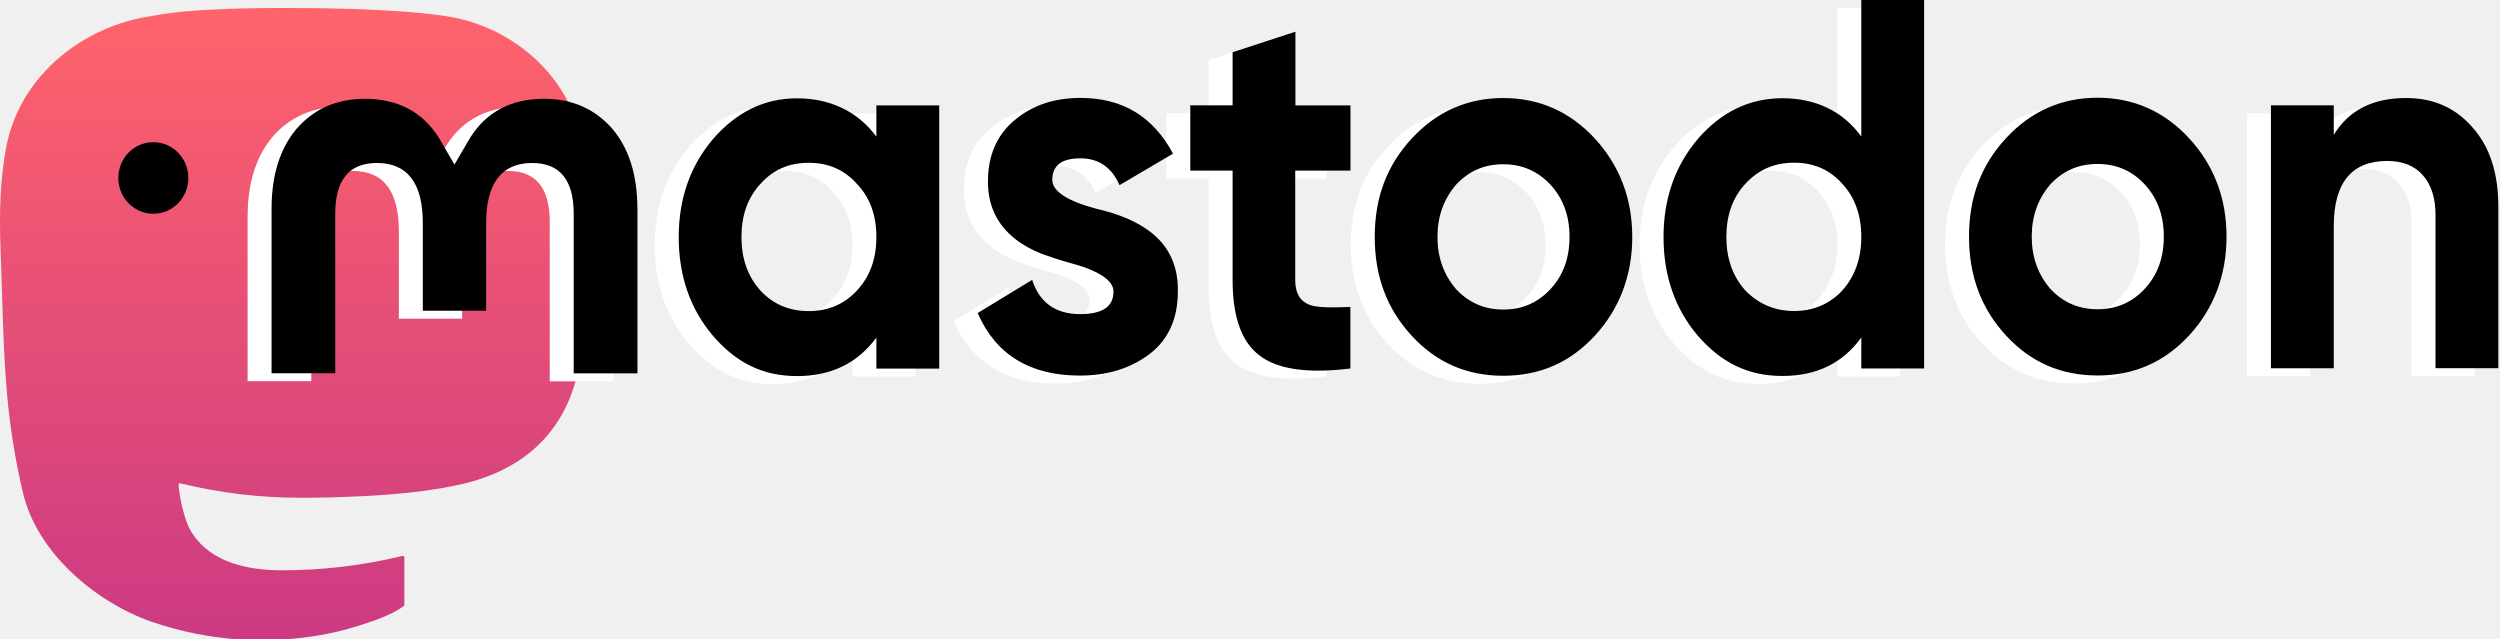
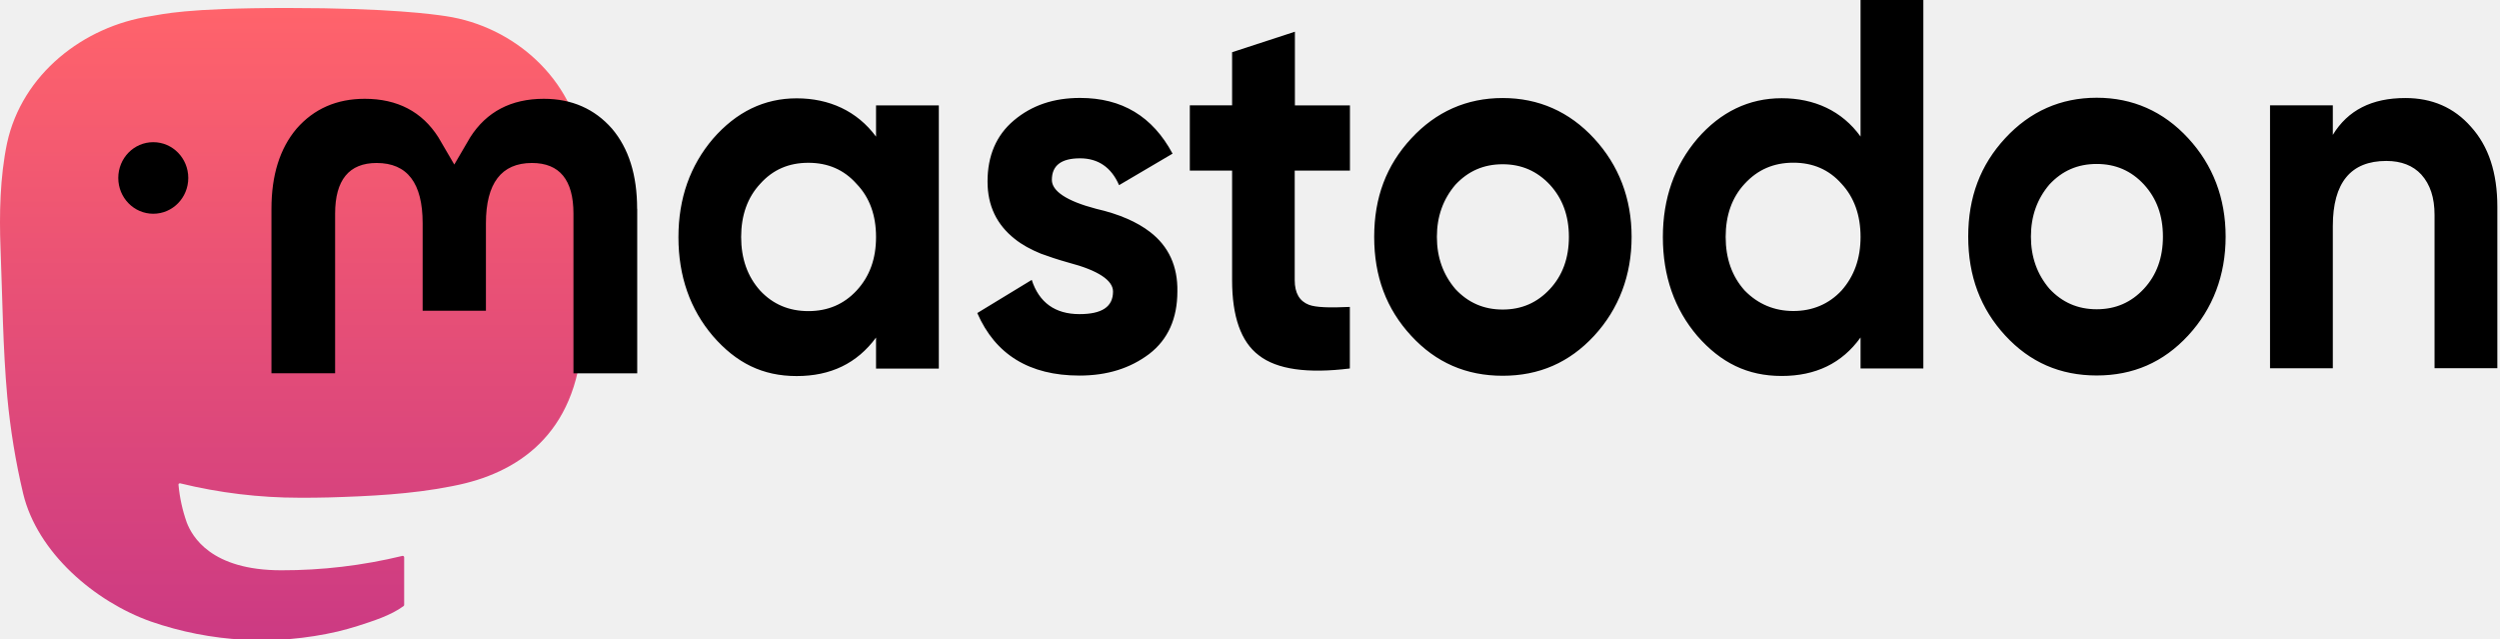
- <svg xmlns="http://www.w3.org/2000/svg" xmlns:xlink="http://www.w3.org/1999/xlink" width="313px" height="80px" viewBox="0 0 313 80" version="1.1">
+ <svg xmlns="http://www.w3.org/2000/svg" xmlns:xlink="http://www.w3.org/1999/xlink" width="261px" height="66.709px" viewBox="0 0 261 66.709" version="1.1">
  <defs>
    <linearGradient gradientUnits="objectBoundingBox" x1="0.5" y1="0" x2="0.5" y2="1" id="gradient_1">
      <stop offset="0.161%" stop-color="#FF636B" />
      <stop offset="100%" stop-color="#CC3A83" />
    </linearGradient>
-     <path d="M313 0L313 0L313 80L0 80L0 0L313 0Z" id="path_1" />
+     <path d="M261 0L261 0L261 66.709L0 66.709L0 0L261 0Z" id="path_1" />
    <clipPath id="clip_1">
      <use xlink:href="#path_1" clip-rule="evenodd" fill-rule="evenodd" />
    </clipPath>
  </defs>
  <g id="logo-full-black(1)">
-     <path d="M313 0L313 0L313 80L0 80L0 0L313 0Z" id="logo-full-black(1)" fill="none" stroke="none" />
-     <path d="M72.945 18.521C71.817 10.022 64.504 3.313 55.846 2.023C54.381 1.804 48.845 1 36.021 1L35.925 1C23.088 1 20.338 1.804 18.873 2.023C10.443 3.289 2.758 9.304 0.885 17.912C-0.004 22.149 -0.1 26.849 0.068 31.159C0.308 37.344 0.357 43.505 0.909 49.666C1.293 53.757 1.954 57.811 2.902 61.805C4.679 69.183 11.86 75.32 18.897 77.816C26.426 80.421 34.532 80.859 42.289 79.07C43.141 78.863 43.982 78.632 44.823 78.364C46.708 77.755 48.917 77.073 50.55 75.88C50.575 75.868 50.587 75.843 50.599 75.819C50.611 75.794 50.623 75.77 50.623 75.734L50.623 69.768C50.623 69.768 50.623 69.719 50.599 69.695C50.599 69.67 50.575 69.646 50.55 69.634C50.526 69.621 50.502 69.609 50.478 69.597C50.454 69.597 50.43 69.597 50.406 69.597C45.435 70.803 40.332 71.411 35.228 71.399C26.426 71.399 24.061 67.162 23.388 65.409C22.848 63.887 22.5 62.292 22.355 60.685C22.355 60.66 22.355 60.636 22.367 60.612C22.367 60.587 22.391 60.563 22.416 60.551C22.439 60.539 22.463 60.526 22.487 60.514L22.572 60.514C27.459 61.707 32.478 62.316 37.51 62.316C38.722 62.316 39.923 62.316 41.136 62.28C46.191 62.133 51.523 61.878 56.507 60.892C56.627 60.867 56.759 60.843 56.867 60.819C64.72 59.285 72.189 54.487 72.945 42.336C72.97 41.861 73.042 37.32 73.042 36.833C73.042 35.14 73.582 24.864 72.958 18.545L72.945 18.521L72.945 18.521Z" id="形状" fill="url(#gradient_1)" stroke="none" clip-path="url(#clip_1)" />
-     <path d="M14.814 22.281C14.814 19.797 16.772 17.801 19.197 17.801C21.623 17.801 23.58 19.81 23.58 22.281C23.58 24.753 21.623 26.762 19.197 26.762C16.772 26.762 14.814 24.753 14.814 22.281L14.814 22.281Z" id="形状" fill="#000000" stroke="none" clip-path="url(#clip_1)" />
-     <path d="M76.811 27.141L76.811 47.742L68.826 47.742L68.826 27.75C68.826 23.537 67.097 21.406 63.626 21.406C59.795 21.406 57.862 23.951 57.862 28.955L57.862 39.901L49.937 39.901L49.937 28.955C49.937 23.927 48.028 21.406 44.173 21.406C40.715 21.406 38.973 23.537 38.973 27.75L38.973 47.73L31 47.73L31 27.141C31 22.94 32.045 19.592 34.146 17.108C36.32 14.624 39.166 13.37 42.684 13.37C46.767 13.37 49.865 14.977 51.906 18.192L53.9 21.601L55.893 18.192C57.934 14.99 61.02 13.37 65.115 13.37C68.633 13.37 71.479 14.637 73.653 17.108C75.754 19.592 76.799 22.916 76.799 27.141L76.811 27.141L76.811 27.141ZM104.285 37.381C105.943 35.591 106.723 33.375 106.723 30.672C106.723 27.969 105.93 25.729 104.285 24.024C102.701 22.234 100.684 21.382 98.246 21.382C95.808 21.382 93.802 22.234 92.206 24.024C90.62 25.729 89.828 27.969 89.828 30.672C89.828 33.375 90.62 35.615 92.206 37.381C93.79 39.085 95.808 39.95 98.246 39.95C100.684 39.95 102.689 39.097 104.285 37.381L104.285 37.381ZM106.723 14.198L114.589 14.198L114.589 47.145L106.723 47.145L106.723 43.261C104.346 46.488 101.055 48.083 96.781 48.083C92.506 48.083 89.215 46.439 86.297 43.079C83.427 39.718 81.975 35.566 81.975 30.696C81.975 25.826 83.439 21.735 86.297 18.375C89.227 15.014 92.71 13.31 96.781 13.31C100.851 13.31 104.346 14.892 106.723 18.107L106.723 14.223L106.723 14.198L106.723 14.198ZM141.055 30.051C143.372 31.841 144.526 34.337 144.466 37.49C144.466 40.851 143.313 43.493 140.935 45.319C138.557 47.109 135.686 48.022 132.204 48.022C125.925 48.022 121.662 45.38 119.404 40.193L126.226 36.041C127.136 38.866 129.143 40.327 132.204 40.327C135.014 40.327 136.408 39.414 136.408 37.502C136.408 36.114 134.582 34.86 130.859 33.886C129.454 33.496 128.29 33.095 127.39 32.766C126.104 32.243 125.011 31.646 124.099 30.915C121.842 29.126 120.69 26.764 120.69 23.732C120.69 20.505 121.782 17.936 123.979 16.086C126.238 14.174 128.986 13.261 132.276 13.261C137.523 13.261 141.354 15.562 143.865 20.237L137.164 24.182C136.191 21.942 134.534 20.822 132.276 20.822C129.898 20.822 128.746 21.735 128.746 23.525C128.746 24.913 130.572 26.167 134.294 27.141C137.164 27.799 139.421 28.785 141.055 30.051L141.066 30.051L141.055 30.051L141.055 30.051ZM166.055 22.356L159.162 22.356L159.162 36.066C159.162 37.709 159.775 38.708 160.939 39.158C161.792 39.487 163.497 39.548 166.067 39.426L166.067 47.133C160.771 47.791 156.929 47.255 154.673 45.489C152.414 43.785 151.322 40.607 151.322 36.078L151.322 22.356L146.025 22.356L146.025 14.186L151.322 14.186L151.322 7.538L159.186 4.969L159.186 14.198L166.079 14.198L166.079 22.368L166.067 22.368L166.055 22.356L166.055 22.356ZM191.128 37.186C192.714 35.481 193.505 33.302 193.505 30.66C193.505 28.018 192.714 25.863 191.128 24.134C189.531 22.429 187.585 21.564 185.208 21.564C182.83 21.564 180.885 22.417 179.287 24.134C177.763 25.923 176.97 28.078 176.97 30.66C176.97 33.241 177.763 35.396 179.287 37.186C180.873 38.89 182.83 39.755 185.208 39.755C187.585 39.755 189.531 38.903 191.128 37.186L191.128 37.186ZM173.753 43.042C170.643 39.682 169.117 35.603 169.117 30.66C169.117 25.716 170.643 21.698 173.753 18.338C176.863 14.977 180.705 13.273 185.208 13.273C189.71 13.273 193.566 14.977 196.664 18.338C199.762 21.698 201.359 25.85 201.359 30.66C201.359 35.469 199.762 39.682 196.664 43.042C193.553 46.403 189.771 48.046 185.208 48.046C180.645 48.046 176.85 46.403 173.753 43.042L173.753 43.042ZM227.656 37.368C229.242 35.579 230.035 33.363 230.035 30.66C230.035 27.957 229.242 25.716 227.656 24.012C226.072 22.222 224.055 21.37 221.617 21.37C219.179 21.37 217.161 22.222 215.518 24.012C213.932 25.716 213.139 27.957 213.139 30.66C213.139 33.363 213.932 35.603 215.518 37.368C217.173 39.073 219.24 39.938 221.617 39.938C223.995 39.938 226.061 39.085 227.656 37.368L227.656 37.368ZM230.035 1L237.899 1L237.899 47.133L230.035 47.133L230.035 43.249C227.717 46.476 224.426 48.071 220.152 48.071C215.878 48.071 212.539 46.427 209.596 43.066C206.727 39.706 205.274 35.554 205.274 30.684C205.274 25.814 206.738 21.723 209.596 18.362C212.514 15.002 216.057 13.297 220.152 13.297C224.246 13.297 227.717 14.88 230.035 18.095L230.035 1.012L230.035 1L230.035 1ZM265.531 37.149C267.115 35.445 267.909 33.265 267.909 30.623C267.909 27.981 267.115 25.826 265.531 24.097C263.945 22.392 262 21.528 259.61 21.528C257.221 21.528 255.288 22.38 253.691 24.097C252.165 25.887 251.372 28.042 251.372 30.623C251.372 33.204 252.165 35.359 253.691 37.149C255.277 38.854 257.234 39.718 259.61 39.718C261.989 39.718 263.933 38.866 265.531 37.149L265.531 37.149ZM248.154 43.006C245.057 39.645 243.52 35.566 243.52 30.623C243.52 25.68 245.046 21.662 248.154 18.302C251.264 14.941 255.107 13.236 259.61 13.236C264.114 13.236 267.969 14.941 271.066 18.302C274.175 21.662 275.761 25.814 275.761 30.623C275.761 35.433 274.175 39.645 271.066 43.006C267.956 46.366 264.174 48.01 259.61 48.01C255.048 48.01 251.253 46.366 248.154 43.006L248.154 43.006ZM309.792 26.861L309.792 47.097L301.927 47.097L301.927 27.92C301.927 25.741 301.386 24.097 300.271 22.855C299.237 21.735 297.773 21.151 295.887 21.151C291.445 21.151 289.187 23.854 289.187 29.32L289.187 47.109L281.321 47.109L281.321 14.186L289.187 14.186L289.187 17.887C291.071 14.795 294.073 13.273 298.264 13.273C301.615 13.273 304.365 14.454 306.503 16.889C308.701 19.324 309.792 22.624 309.792 26.897" id="形状" fill="#FFFFFF" fill-rule="evenodd" stroke="none" clip-path="url(#clip_1)" />
-     <path d="M79.811 26.141L79.811 46.742L71.826 46.742L71.826 26.75C71.826 22.537 70.097 20.406 66.626 20.406C62.795 20.406 60.862 22.951 60.862 27.955L60.862 38.901L52.937 38.901L52.937 27.955C52.937 22.927 51.028 20.406 47.173 20.406C43.715 20.406 41.973 22.537 41.973 26.75L41.973 46.73L34 46.73L34 26.141C34 21.94 35.045 18.592 37.146 16.108C39.32 13.624 42.166 12.37 45.684 12.37C49.767 12.37 52.865 13.977 54.906 17.192L56.9 20.601L58.893 17.192C60.934 13.99 64.02 12.37 68.115 12.37C71.633 12.37 74.479 13.637 76.653 16.108C78.754 18.592 79.799 21.916 79.799 26.141L79.811 26.141L79.811 26.141ZM107.285 36.381C108.943 34.591 109.723 32.375 109.723 29.672C109.723 26.969 108.93 24.729 107.285 23.024C105.701 21.234 103.684 20.382 101.245 20.382C98.808 20.382 96.802 21.234 95.206 23.024C93.62 24.729 92.828 26.969 92.828 29.672C92.828 32.375 93.62 34.615 95.206 36.381C96.79 38.085 98.808 38.95 101.245 38.95C103.684 38.95 105.689 38.097 107.285 36.381L107.285 36.381ZM109.723 13.198L117.589 13.198L117.589 46.145L109.723 46.145L109.723 42.261C107.346 45.488 104.055 47.083 99.781 47.083C95.506 47.083 92.215 45.439 89.297 42.079C86.427 38.718 84.975 34.566 84.975 29.696C84.975 24.826 86.439 20.735 89.297 17.375C92.227 14.014 95.71 12.31 99.781 12.31C103.851 12.31 107.346 13.892 109.723 17.107L109.723 13.223L109.723 13.198L109.723 13.198ZM144.055 29.051C146.372 30.841 147.526 33.337 147.466 36.49C147.466 39.851 146.313 42.493 143.935 44.319C141.557 46.109 138.686 47.022 135.204 47.022C128.924 47.022 124.662 44.38 122.404 39.193L129.225 35.041C130.137 37.866 132.143 39.327 135.204 39.327C138.014 39.327 139.408 38.414 139.408 36.502C139.408 35.114 137.582 33.86 133.859 32.886C132.454 32.496 131.29 32.095 130.389 31.766C129.104 31.243 128.012 30.646 127.099 29.915C124.842 28.126 123.69 25.764 123.69 22.732C123.69 19.505 124.782 16.936 126.979 15.086C129.238 13.174 131.986 12.261 135.276 12.261C140.523 12.261 144.354 14.562 146.865 19.237L140.164 23.182C139.191 20.942 137.534 19.822 135.276 19.822C132.898 19.822 131.746 20.735 131.746 22.525C131.746 23.913 133.572 25.167 137.294 26.141C140.164 26.799 142.421 27.785 144.055 29.051L144.066 29.051L144.055 29.051L144.055 29.051ZM169.055 21.356L162.162 21.356L162.162 35.066C162.162 36.709 162.775 37.708 163.939 38.158C164.792 38.487 166.497 38.548 169.067 38.426L169.067 46.133C163.771 46.791 159.929 46.255 157.673 44.489C155.414 42.785 154.322 39.607 154.322 35.078L154.322 21.356L149.025 21.356L149.025 13.186L154.322 13.186L154.322 6.538L162.186 3.969L162.186 13.198L169.079 13.198L169.079 21.368L169.067 21.368L169.055 21.356L169.055 21.356ZM194.128 36.186C195.714 34.481 196.505 32.302 196.505 29.66C196.505 27.018 195.714 24.863 194.128 23.134C192.531 21.429 190.585 20.564 188.208 20.564C185.83 20.564 183.885 21.417 182.287 23.134C180.763 24.923 179.97 27.078 179.97 29.66C179.97 32.241 180.763 34.396 182.287 36.186C183.873 37.89 185.83 38.755 188.208 38.755C190.585 38.755 192.531 37.903 194.128 36.186L194.128 36.186ZM176.753 42.042C173.643 38.682 172.117 34.603 172.117 29.66C172.117 24.716 173.643 20.698 176.753 17.338C179.863 13.977 183.705 12.273 188.208 12.273C192.71 12.273 196.566 13.977 199.664 17.338C202.762 20.698 204.359 24.85 204.359 29.66C204.359 34.469 202.762 38.682 199.664 42.042C196.553 45.403 192.771 47.046 188.208 47.046C183.645 47.046 179.85 45.403 176.753 42.042L176.753 42.042ZM230.656 36.368C232.242 34.579 233.035 32.363 233.035 29.66C233.035 26.957 232.242 24.716 230.656 23.012C229.072 21.222 227.055 20.37 224.617 20.37C222.179 20.37 220.161 21.222 218.518 23.012C216.932 24.716 216.139 26.957 216.139 29.66C216.139 32.363 216.932 34.603 218.518 36.368C220.173 38.073 222.24 38.938 224.617 38.938C226.995 38.938 229.061 38.085 230.656 36.368L230.656 36.368ZM233.035 0L240.899 0L240.899 46.133L233.035 46.133L233.035 42.249C230.717 45.476 227.426 47.071 223.152 47.071C218.878 47.071 215.539 45.427 212.596 42.066C209.727 38.706 208.274 34.554 208.274 29.684C208.274 24.814 209.738 20.723 212.596 17.362C215.514 14.002 219.057 12.297 223.152 12.297C227.246 12.297 230.717 13.88 233.035 17.095L233.035 0.012L233.035 0L233.035 0ZM268.531 36.149C270.115 34.445 270.909 32.265 270.909 29.623C270.909 26.981 270.115 24.826 268.531 23.097C266.945 21.392 265 20.528 262.61 20.528C260.221 20.528 258.289 21.38 256.69 23.097C255.165 24.887 254.372 27.042 254.372 29.623C254.372 32.204 255.165 34.359 256.69 36.149C258.276 37.854 260.234 38.718 262.61 38.718C264.989 38.718 266.933 37.866 268.531 36.149L268.531 36.149ZM251.154 42.006C248.057 38.645 246.52 34.566 246.52 29.623C246.52 24.68 248.046 20.662 251.154 17.302C254.264 13.941 258.107 12.236 262.61 12.236C267.114 12.236 270.969 13.941 274.066 17.302C277.175 20.662 278.761 24.814 278.761 29.623C278.761 34.433 277.175 38.645 274.066 42.006C270.956 45.366 267.174 47.01 262.61 47.01C258.047 47.01 254.253 45.366 251.154 42.006L251.154 42.006ZM312.792 25.861L312.792 46.097L304.927 46.097L304.927 26.92C304.927 24.741 304.386 23.097 303.271 21.855C302.237 20.735 300.773 20.151 298.887 20.151C294.445 20.151 292.187 22.854 292.187 28.32L292.187 46.109L284.321 46.109L284.321 13.186L292.187 13.186L292.187 16.887C294.071 13.795 297.073 12.273 301.264 12.273C304.615 12.273 307.365 13.454 309.503 15.889C311.701 18.324 312.792 21.624 312.792 25.897" id="形状" fill="#000000" fill-rule="evenodd" stroke="none" clip-path="url(#clip_1)" />
+     <path d="M261 0L261 0L261 66.709L0 66.709L0 0L261 0Z" id="logo-full-black(1)" fill="none" stroke="none" />
+     <path d="M60.827 15.444C59.886 8.357 53.788 2.763 46.568 1.687C45.346 1.504 40.73 0.834 30.036 0.834L29.956 0.834C19.252 0.834 16.959 1.504 15.738 1.687C8.708 2.743 2.3 7.758 0.738 14.936C-0.003 18.469 -0.083 22.388 0.057 25.982C0.257 31.14 0.297 36.277 0.758 41.415C1.078 44.826 1.629 48.207 2.42 51.537C3.902 57.69 9.89 62.806 15.758 64.888C22.036 67.061 28.795 67.426 35.263 65.933C35.974 65.761 36.675 65.568 37.376 65.345C38.948 64.837 40.791 64.269 42.152 63.274C42.172 63.263 42.182 63.243 42.192 63.223C42.202 63.202 42.212 63.182 42.212 63.152L42.212 58.177C42.212 58.177 42.212 58.136 42.192 58.116C42.192 58.096 42.172 58.075 42.152 58.065C42.132 58.055 42.112 58.045 42.092 58.035C42.072 58.035 42.052 58.035 42.032 58.035C37.887 59.04 33.631 59.547 29.375 59.537C22.036 59.537 20.063 56.004 19.503 54.542C19.052 53.273 18.762 51.943 18.641 50.603C18.641 50.583 18.641 50.562 18.651 50.542C18.651 50.522 18.671 50.501 18.692 50.491C18.711 50.481 18.732 50.471 18.752 50.461L18.822 50.461C22.897 51.456 27.082 51.963 31.278 51.963C32.289 51.963 33.291 51.963 34.302 51.933C38.517 51.811 42.963 51.598 47.119 50.775C47.219 50.755 47.329 50.735 47.419 50.715C53.968 49.435 60.196 45.435 60.827 35.303C60.847 34.907 60.907 31.12 60.907 30.713C60.907 29.302 61.358 20.733 60.837 15.464L60.827 15.444L60.827 15.444Z" id="形状" fill="url(#gradient_1)" stroke="none" clip-path="url(#clip_1)" />
+     <path d="M12.353 18.58C12.353 16.509 13.985 14.844 16.008 14.844C18.031 14.844 19.663 16.519 19.663 18.58C19.663 20.641 18.031 22.316 16.008 22.316C13.985 22.316 12.353 20.641 12.353 18.58L12.353 18.58Z" id="形状" fill="#000000" stroke="none" clip-path="url(#clip_1)" />
+     <path d="M66.552 21.798L66.552 38.977L59.893 38.977L59.893 22.306C59.893 18.793 58.451 17.016 55.557 17.016C52.363 17.016 50.751 19.138 50.751 23.311L50.751 32.438L44.142 32.438L44.142 23.311C44.142 19.118 42.55 17.016 39.336 17.016C36.452 17.016 35 18.793 35 22.306L35 38.967L28.351 38.967L28.351 21.798C28.351 18.295 29.223 15.503 30.975 13.432C32.787 11.361 35.16 10.315 38.094 10.315C41.499 10.315 44.082 11.655 45.784 14.336L47.447 17.179L49.109 14.336C50.811 11.666 53.384 10.315 56.799 10.315C59.733 10.315 62.106 11.371 63.918 13.432C65.671 15.503 66.542 18.275 66.542 21.798L66.552 21.798L66.552 21.798ZM89.462 30.337C90.843 28.844 91.495 26.996 91.495 24.742C91.495 22.488 90.833 20.62 89.462 19.199C88.14 17.706 86.458 16.996 84.425 16.996C82.392 16.996 80.72 17.706 79.389 19.199C78.067 20.62 77.406 22.488 77.406 24.742C77.406 26.996 78.067 28.864 79.389 30.337C80.71 31.758 82.392 32.479 84.425 32.479C86.458 32.479 88.13 31.768 89.462 30.337L89.462 30.337ZM91.495 11.006L98.053 11.006L98.053 38.479L91.495 38.479L91.495 35.24C89.512 37.931 86.768 39.261 83.204 39.261C79.639 39.261 76.895 37.89 74.462 35.088C72.069 32.286 70.857 28.824 70.857 24.763C70.857 20.702 72.079 17.29 74.462 14.488C76.905 11.686 79.809 10.265 83.204 10.265C86.598 10.265 89.512 11.584 91.495 14.265L91.495 11.026L91.495 11.006L91.495 11.006ZM120.122 24.225C122.055 25.717 123.016 27.798 122.966 30.428C122.966 33.23 122.005 35.433 120.022 36.956C118.04 38.449 115.646 39.21 112.742 39.21C107.506 39.21 103.951 37.007 102.068 32.682L107.757 29.22C108.516 31.575 110.189 32.794 112.742 32.794C115.086 32.794 116.247 32.032 116.247 30.438C116.247 29.281 114.725 28.235 111.621 27.423C110.449 27.098 109.479 26.763 108.727 26.489C107.655 26.052 106.744 25.555 105.983 24.945C104.101 23.453 103.14 21.483 103.14 18.955C103.14 16.265 104.051 14.123 105.883 12.579C107.767 10.985 110.058 10.224 112.802 10.224C117.178 10.224 120.372 12.143 122.465 16.041L116.878 19.331C116.067 17.463 114.684 16.529 112.802 16.529C110.82 16.529 109.858 17.29 109.858 18.783C109.858 19.94 111.381 20.986 114.484 21.798C116.878 22.346 118.76 23.169 120.122 24.225L120.132 24.225L120.122 24.225L120.122 24.225ZM140.97 17.808L135.222 17.808L135.222 29.24C135.222 30.611 135.733 31.443 136.704 31.819C137.415 32.093 138.837 32.144 140.98 32.042L140.98 38.469C136.563 39.017 133.36 38.571 131.478 37.098C129.595 35.677 128.683 33.027 128.683 29.25L128.683 17.808L124.267 17.808L124.267 10.995L128.683 10.995L128.683 5.452L135.242 3.31L135.242 11.006L140.99 11.006L140.99 17.818L140.98 17.818L140.97 17.808L140.97 17.808ZM161.877 30.174C163.199 28.753 163.859 26.935 163.859 24.732C163.859 22.529 163.199 20.732 161.877 19.29C160.545 17.869 158.923 17.148 156.941 17.148C154.958 17.148 153.336 17.859 152.003 19.29C150.732 20.783 150.071 22.58 150.071 24.732C150.071 26.885 150.732 28.682 152.003 30.174C153.326 31.596 154.958 32.316 156.941 32.316C158.923 32.316 160.545 31.606 161.877 30.174L161.877 30.174ZM147.389 35.058C144.795 32.255 143.523 28.854 143.523 24.732C143.523 20.61 144.795 17.26 147.389 14.458C149.981 11.655 153.186 10.234 156.941 10.234C160.695 10.234 163.91 11.655 166.493 14.458C169.077 17.26 170.408 20.722 170.408 24.732C170.408 28.742 169.077 32.255 166.493 35.058C163.899 37.86 160.746 39.23 156.941 39.23C153.136 39.23 149.971 37.86 147.389 35.058L147.389 35.058ZM192.337 30.326C193.658 28.834 194.32 26.986 194.32 24.732C194.32 22.478 193.658 20.61 192.337 19.189C191.016 17.696 189.334 16.986 187.3 16.986C185.268 16.986 183.585 17.696 182.214 19.189C180.892 20.61 180.231 22.478 180.231 24.732C180.231 26.986 180.892 28.854 182.214 30.326C183.595 31.748 185.318 32.469 187.3 32.469C189.284 32.469 191.006 31.758 192.337 30.326L192.337 30.326ZM194.32 0L200.878 0L200.878 38.469L194.32 38.469L194.32 35.23C192.387 37.921 189.643 39.251 186.079 39.251C182.514 39.251 179.731 37.88 177.277 35.078C174.884 32.276 173.673 28.814 173.673 24.753C173.673 20.692 174.894 17.28 177.277 14.478C179.71 11.676 182.664 10.254 186.079 10.254C189.493 10.254 192.387 11.574 194.32 14.255L194.32 0.01L194.32 0L194.32 0ZM223.918 30.144C225.24 28.722 225.901 26.905 225.901 24.702C225.901 22.499 225.24 20.702 223.918 19.26C222.597 17.838 220.975 17.118 218.982 17.118C216.99 17.118 215.378 17.828 214.045 19.26C212.774 20.752 212.113 22.549 212.113 24.702C212.113 26.854 212.774 28.651 214.045 30.144C215.368 31.565 217 32.286 218.982 32.286C220.965 32.286 222.587 31.575 223.918 30.144L223.918 30.144ZM209.429 35.027C206.847 32.225 205.564 28.824 205.564 24.702C205.564 20.58 206.837 17.229 209.429 14.427C212.022 11.625 215.227 10.204 218.982 10.204C222.737 10.204 225.951 11.625 228.535 14.427C231.127 17.229 232.45 20.692 232.45 24.702C232.45 28.712 231.127 32.225 228.535 35.027C225.941 37.829 222.787 39.2 218.982 39.2C215.177 39.2 212.012 37.829 209.429 35.027L209.429 35.027ZM260.827 21.565L260.827 38.438L254.269 38.438L254.269 22.448C254.269 20.63 253.817 19.26 252.887 18.224C252.026 17.29 250.804 16.803 249.231 16.803C245.527 16.803 243.644 19.057 243.644 23.615L243.644 38.449L237.086 38.449L237.086 10.995L243.644 10.995L243.644 14.082C245.216 11.503 247.719 10.234 251.214 10.234C254.008 10.234 256.301 11.219 258.084 13.249C259.916 15.28 260.827 18.031 260.827 21.595" id="形状" fill="#000000" fill-rule="evenodd" stroke="none" clip-path="url(#clip_1)" />
  </g>
</svg>
